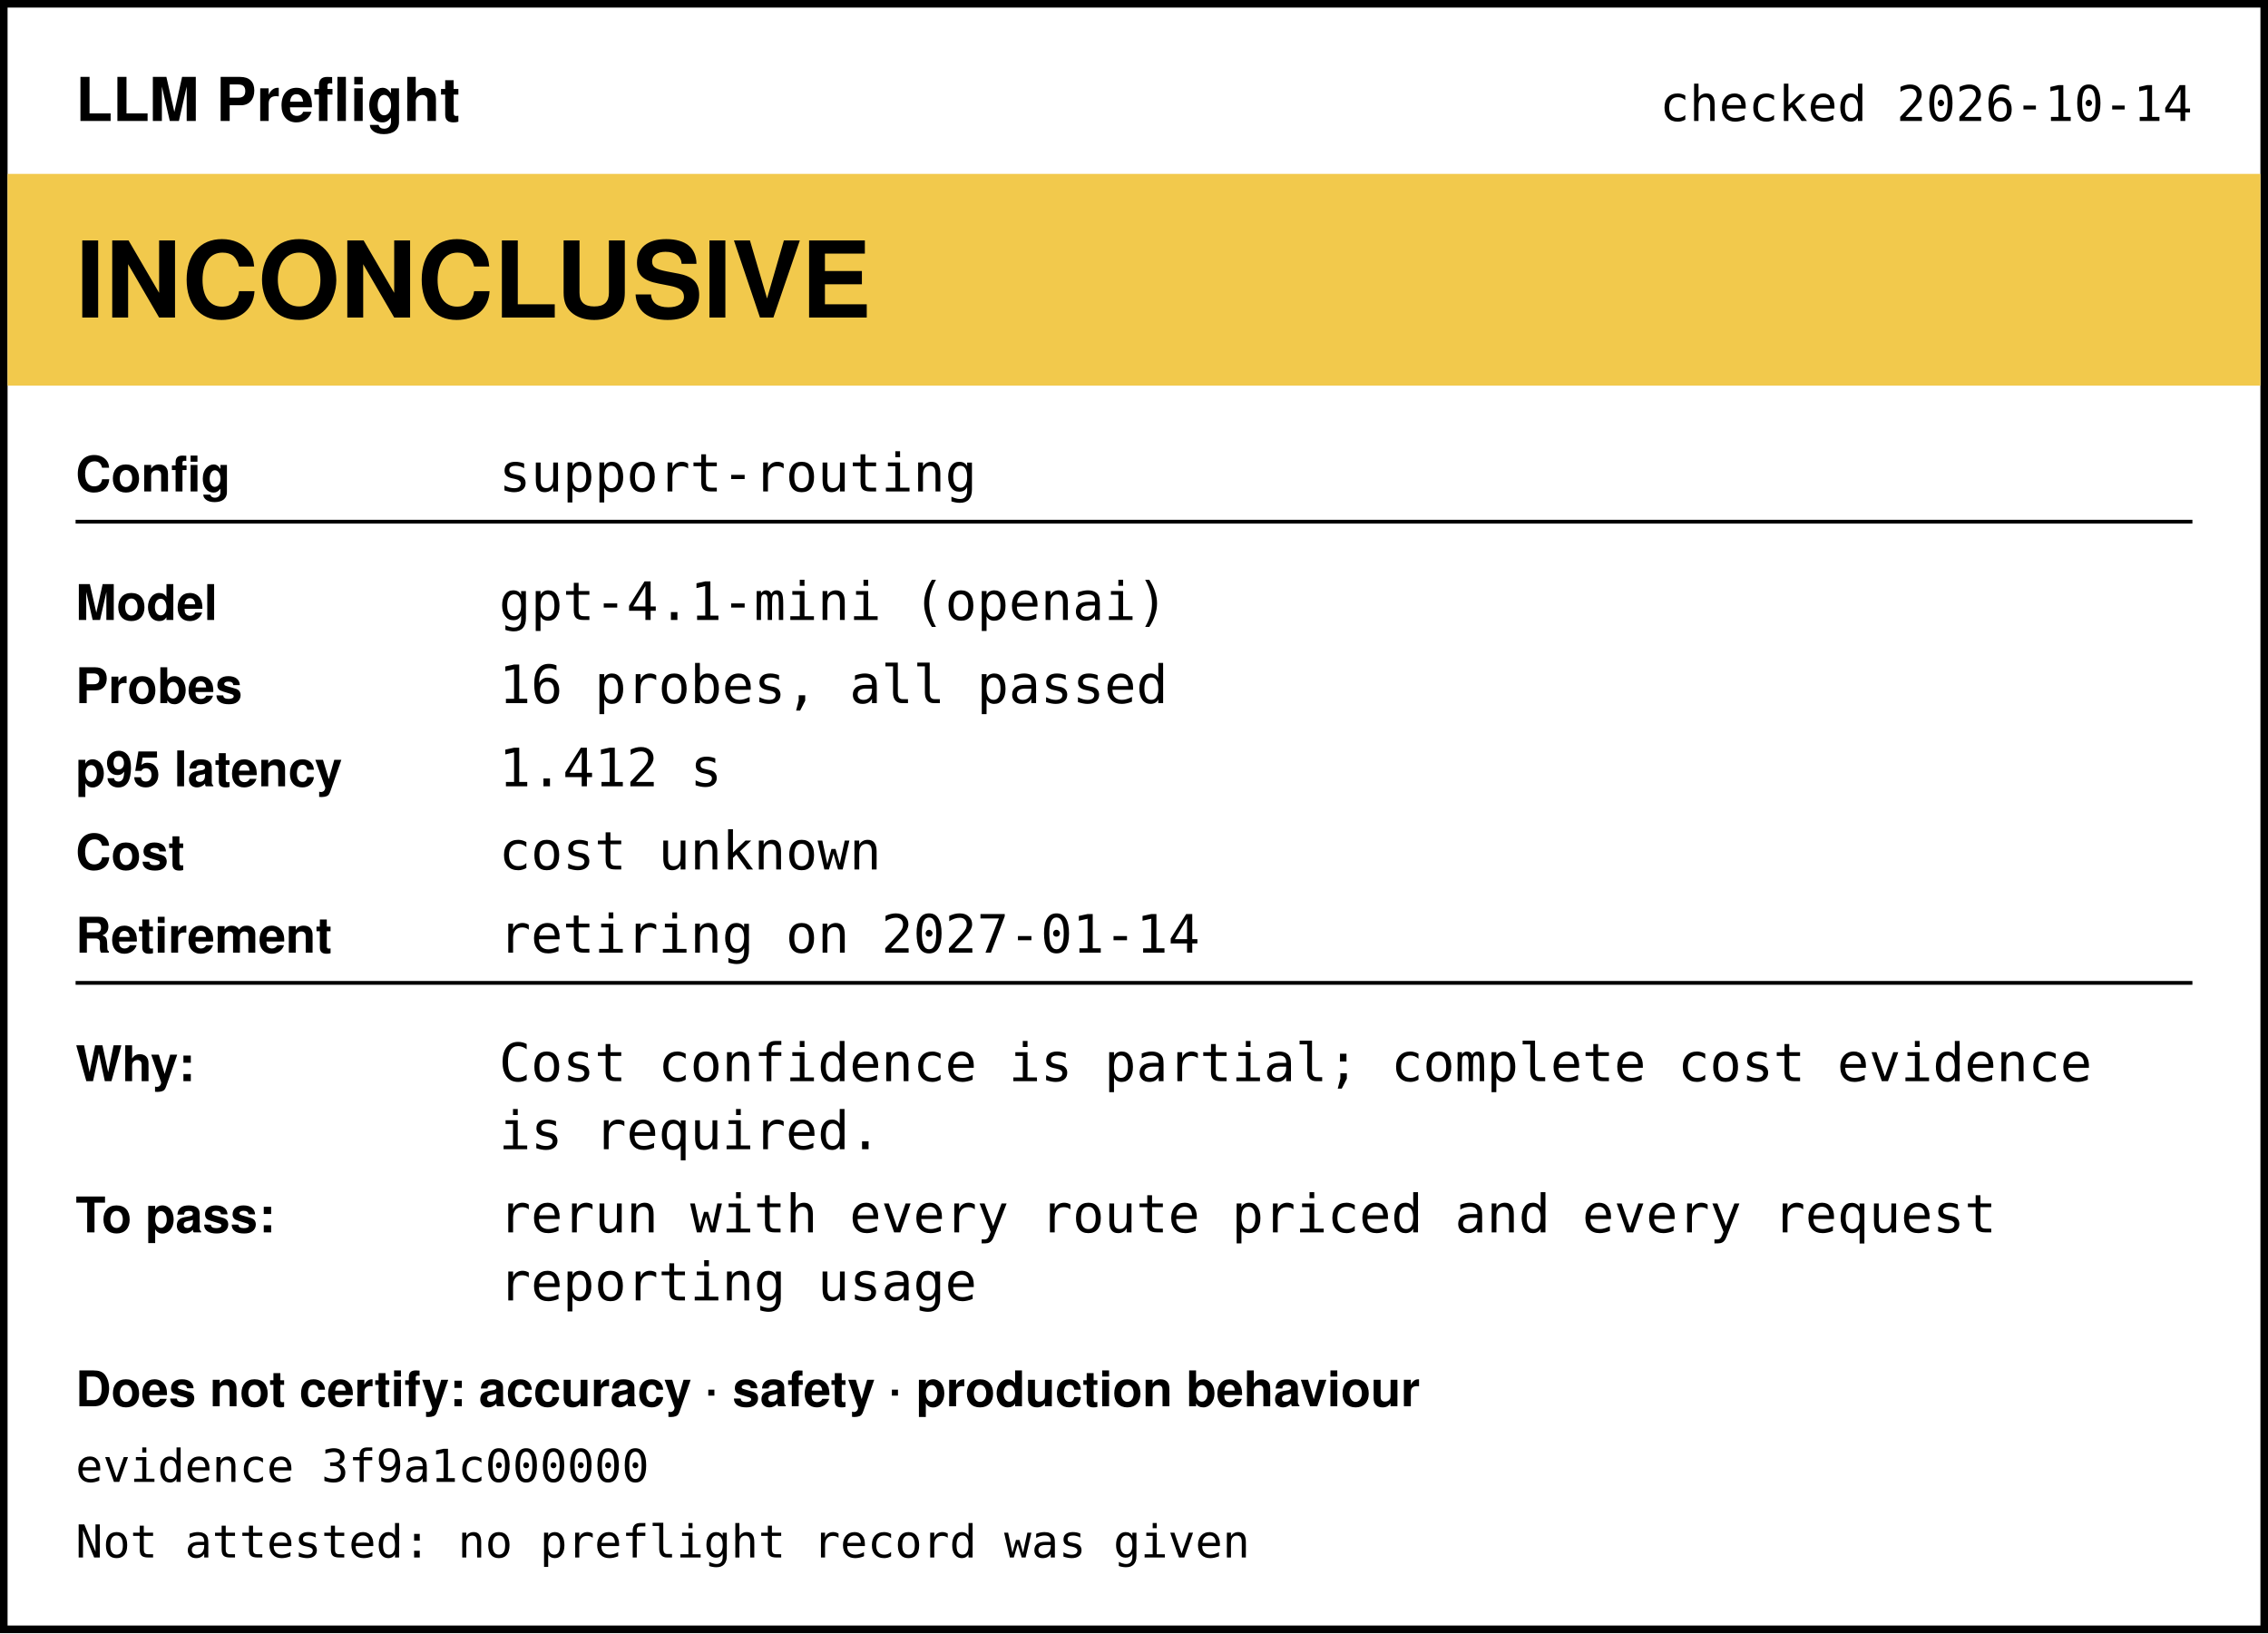
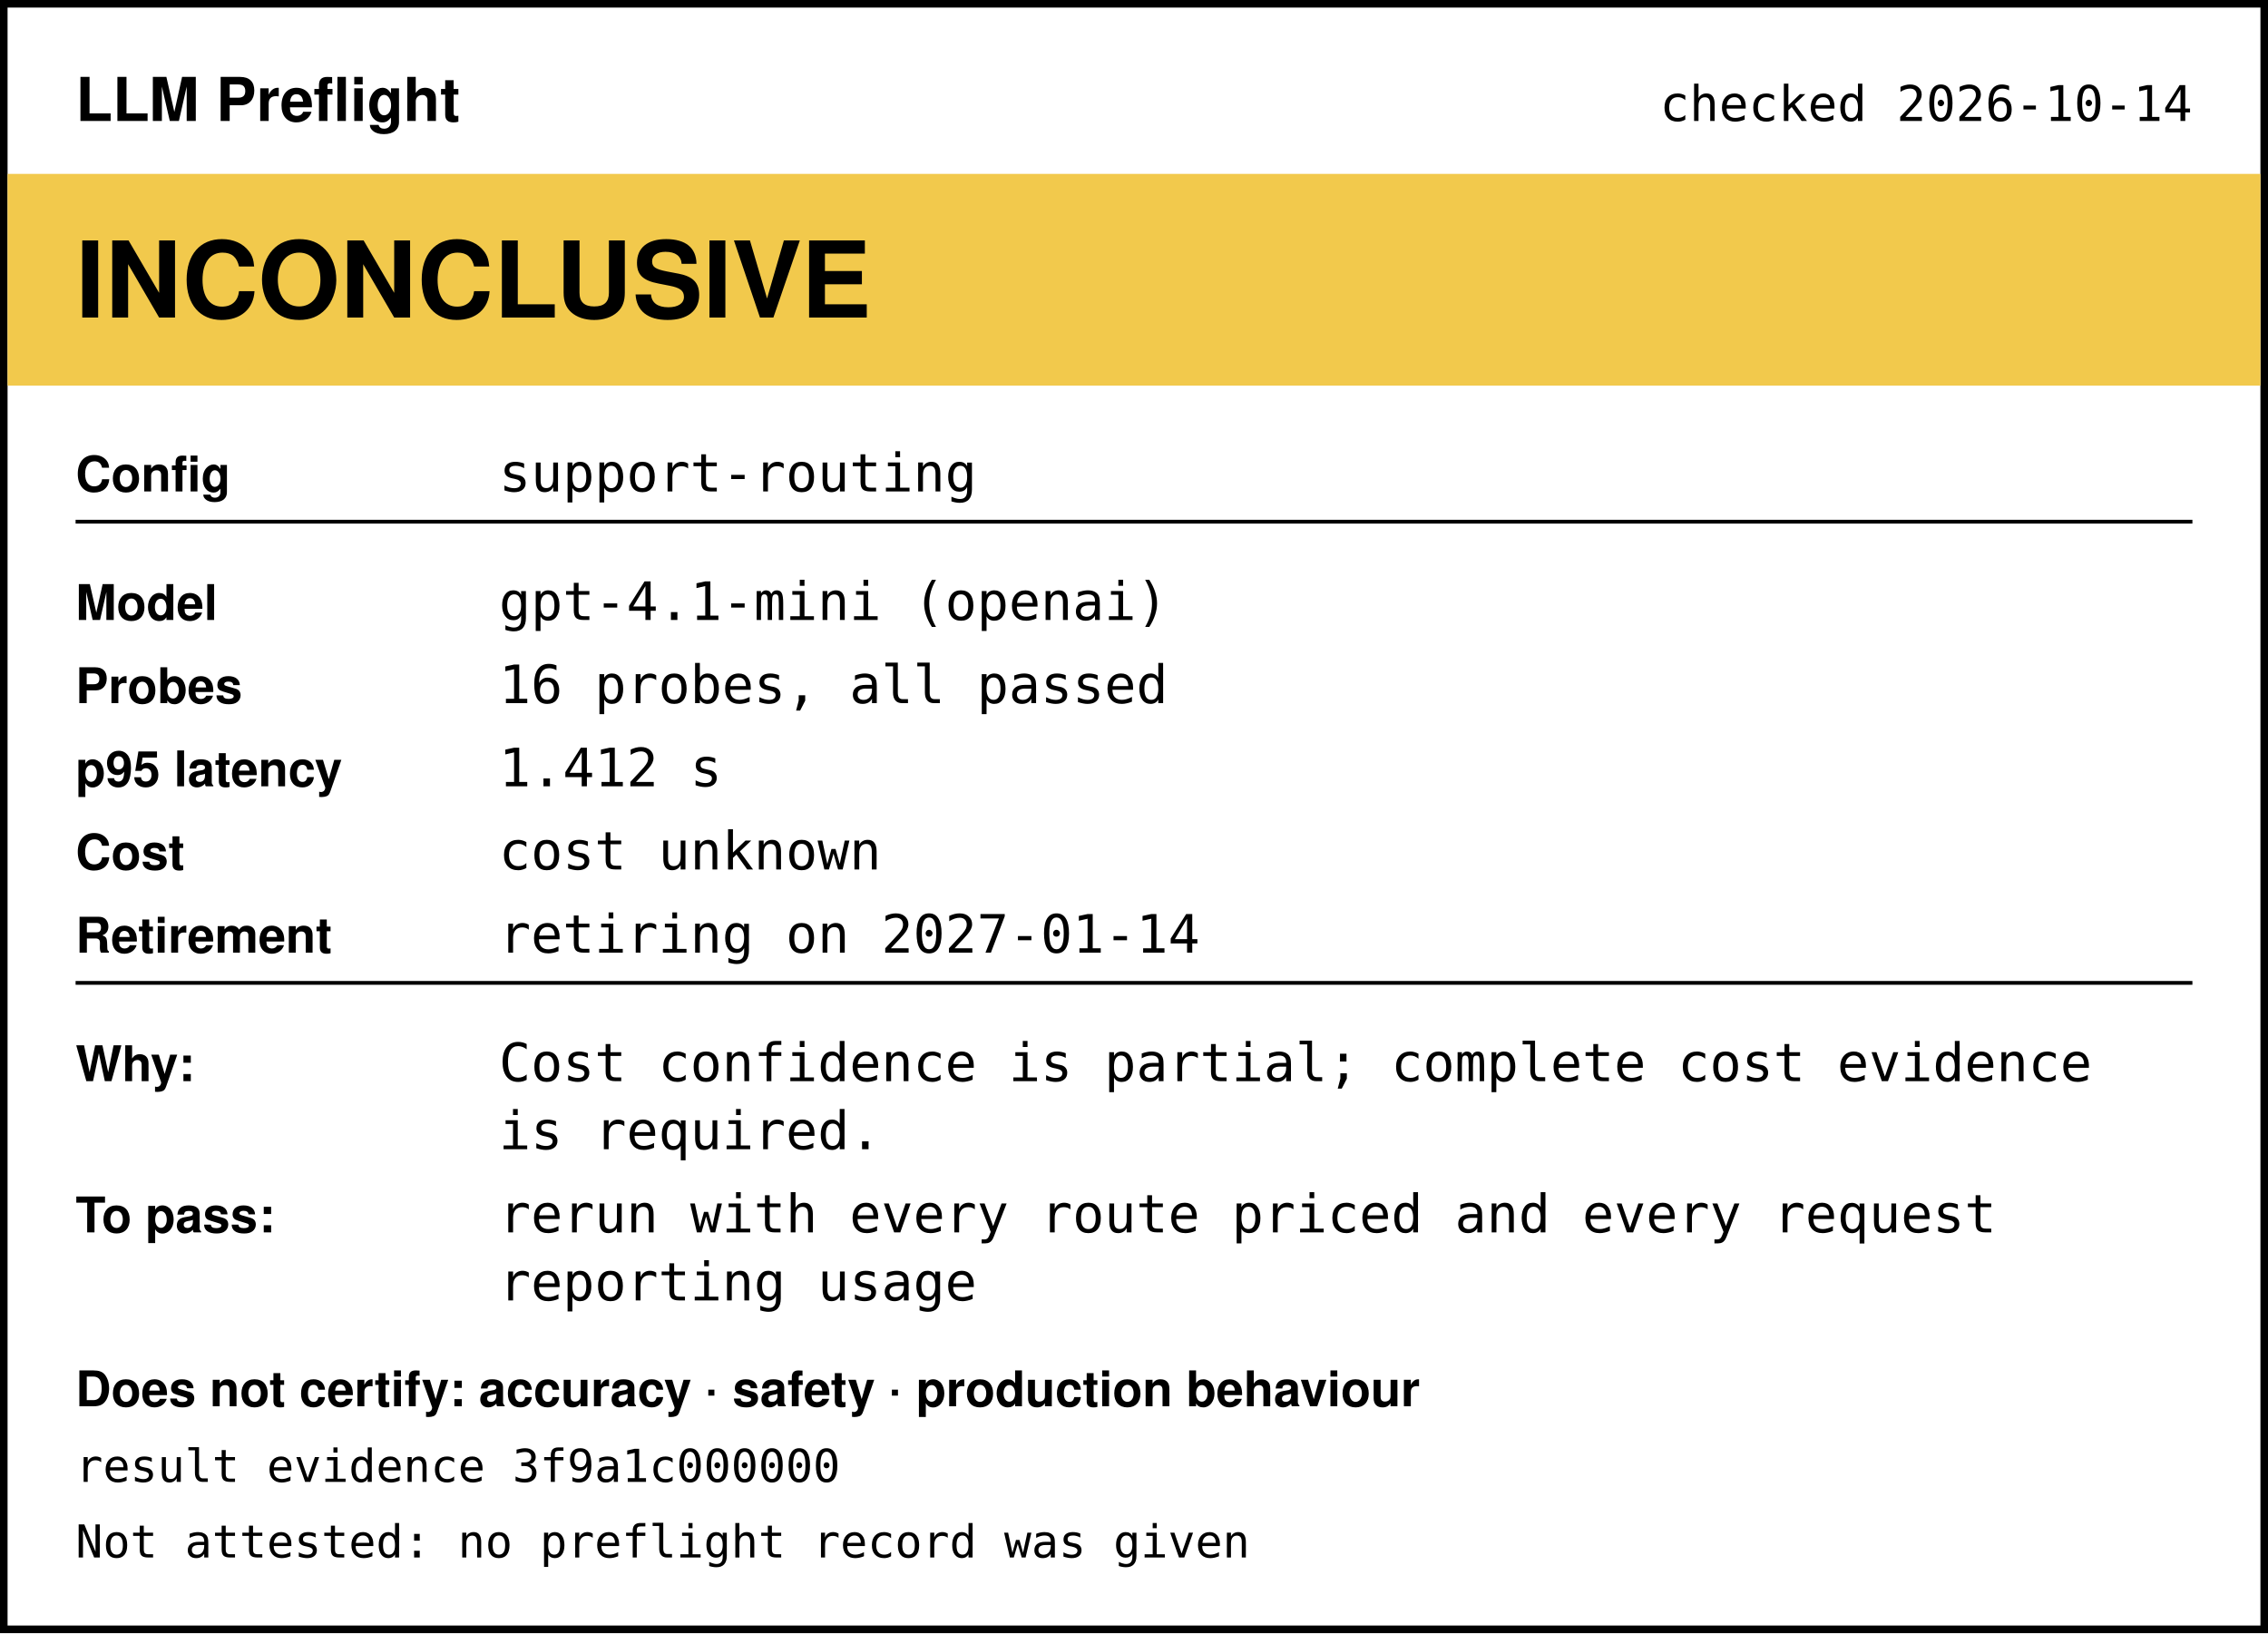
<svg xmlns="http://www.w3.org/2000/svg" width="600" height="432" viewBox="0 0 600 432" role="img" aria-labelledby="card-title card-desc" font-family="Helvetica, Arial, sans-serif" fill="#000000">
  <rect x="1" y="1" width="598" height="430" fill="#ffffff" stroke="#000000" stroke-width="2" />
  <text x="20" y="32" font-size="16" font-weight="700">LLM Preflight</text>
  <text x="580" y="32" font-size="13" font-family="ui-monospace, Menlo, Consolas, DejaVu Sans Mono, monospace" text-anchor="end">checked 2026-10-14</text>
  <rect x="2" y="46" width="596" height="56" fill="#f2c94c" />
  <text x="20" y="84" font-size="28" font-weight="700" fill="#000000">INCONCLUSIVE</text>
  <text x="20" y="130" font-size="13" font-weight="700">Config</text>
  <text x="132" y="130" font-size="14" font-family="ui-monospace, Menlo, Consolas, DejaVu Sans Mono, monospace">support-routing</text>
  <line x1="20" y1="138" x2="580" y2="138" stroke="#000000" stroke-width="1" />
  <text x="20" y="164" font-size="13" font-weight="700">Model</text>
  <text x="132" y="164" font-size="14" font-family="ui-monospace, Menlo, Consolas, DejaVu Sans Mono, monospace">gpt-4.1-mini (openai)</text>
  <text x="20" y="186" font-size="13" font-weight="700">Probes</text>
  <text x="132" y="186" font-size="14" font-family="ui-monospace, Menlo, Consolas, DejaVu Sans Mono, monospace">16 probes, all passed</text>
  <text x="20" y="208" font-size="13" font-weight="700">p95 latency</text>
  <text x="132" y="208" font-size="14" font-family="ui-monospace, Menlo, Consolas, DejaVu Sans Mono, monospace">1.412 s</text>
  <text x="20" y="230" font-size="13" font-weight="700">Cost</text>
  <text x="132" y="230" font-size="14" font-family="ui-monospace, Menlo, Consolas, DejaVu Sans Mono, monospace">cost unknown</text>
  <text x="20" y="252" font-size="13" font-weight="700">Retirement</text>
  <text x="132" y="252" font-size="14" font-family="ui-monospace, Menlo, Consolas, DejaVu Sans Mono, monospace">retiring on 2027-01-14</text>
  <line x1="20" y1="260" x2="580" y2="260" stroke="#000000" stroke-width="1" />
  <text x="20" y="286" font-size="13" font-weight="700">Why:</text>
  <text x="132" y="286" font-size="14" font-family="ui-monospace, Menlo, Consolas, DejaVu Sans Mono, monospace">Cost confidence is partial; complete cost evidence</text>
  <text x="132" y="304" font-size="14" font-family="ui-monospace, Menlo, Consolas, DejaVu Sans Mono, monospace">is required.</text>
  <text x="20" y="326" font-size="13" font-weight="700">To pass:</text>
  <text x="132" y="326" font-size="14" font-family="ui-monospace, Menlo, Consolas, DejaVu Sans Mono, monospace">rerun with every route priced and every request</text>
  <text x="132" y="344" font-size="14" font-family="ui-monospace, Menlo, Consolas, DejaVu Sans Mono, monospace">reporting usage</text>
  <text x="20" y="372" font-size="13" font-weight="700">Does not certify: accuracy · safety · production behaviour</text>
-   <text x="20" y="392" font-size="12" font-family="ui-monospace, Menlo, Consolas, DejaVu Sans Mono, monospace">evidence 3f9a1c000000</text>
+   <text x="20" y="392" font-size="12" font-family="ui-monospace, Menlo, Consolas, DejaVu Sans Mono, monospace">result evidence 3f9a1c000000</text>
  <text x="20" y="412" font-size="12" font-family="ui-monospace, Menlo, Consolas, DejaVu Sans Mono, monospace">Not attested: no preflight record was given</text>
</svg>
